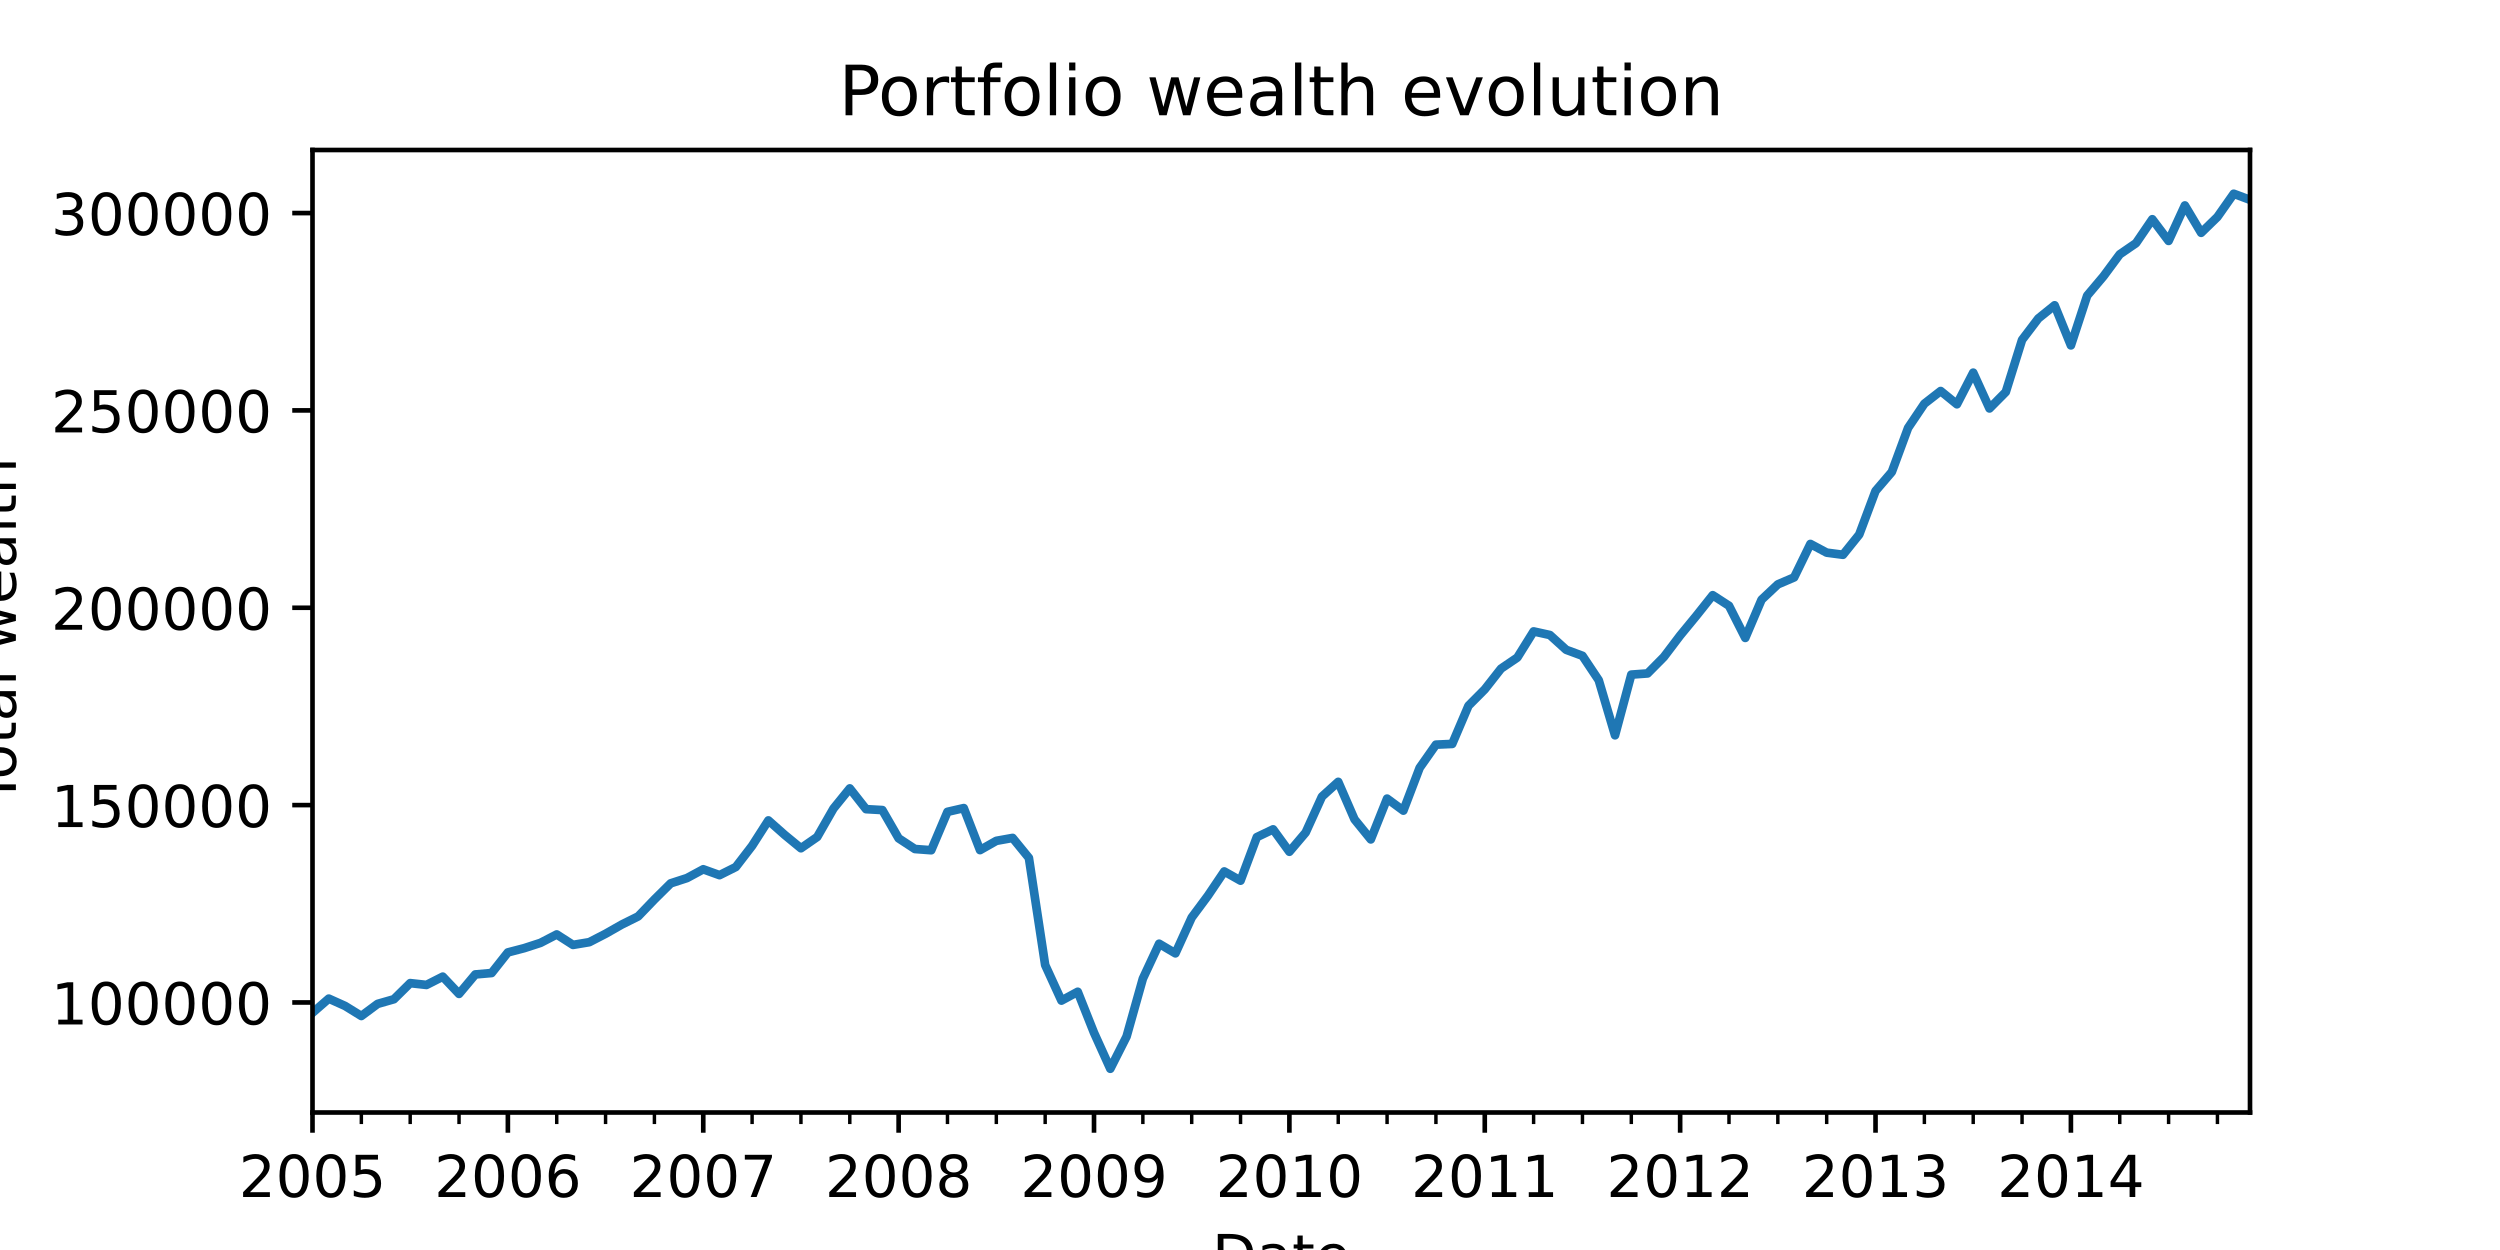
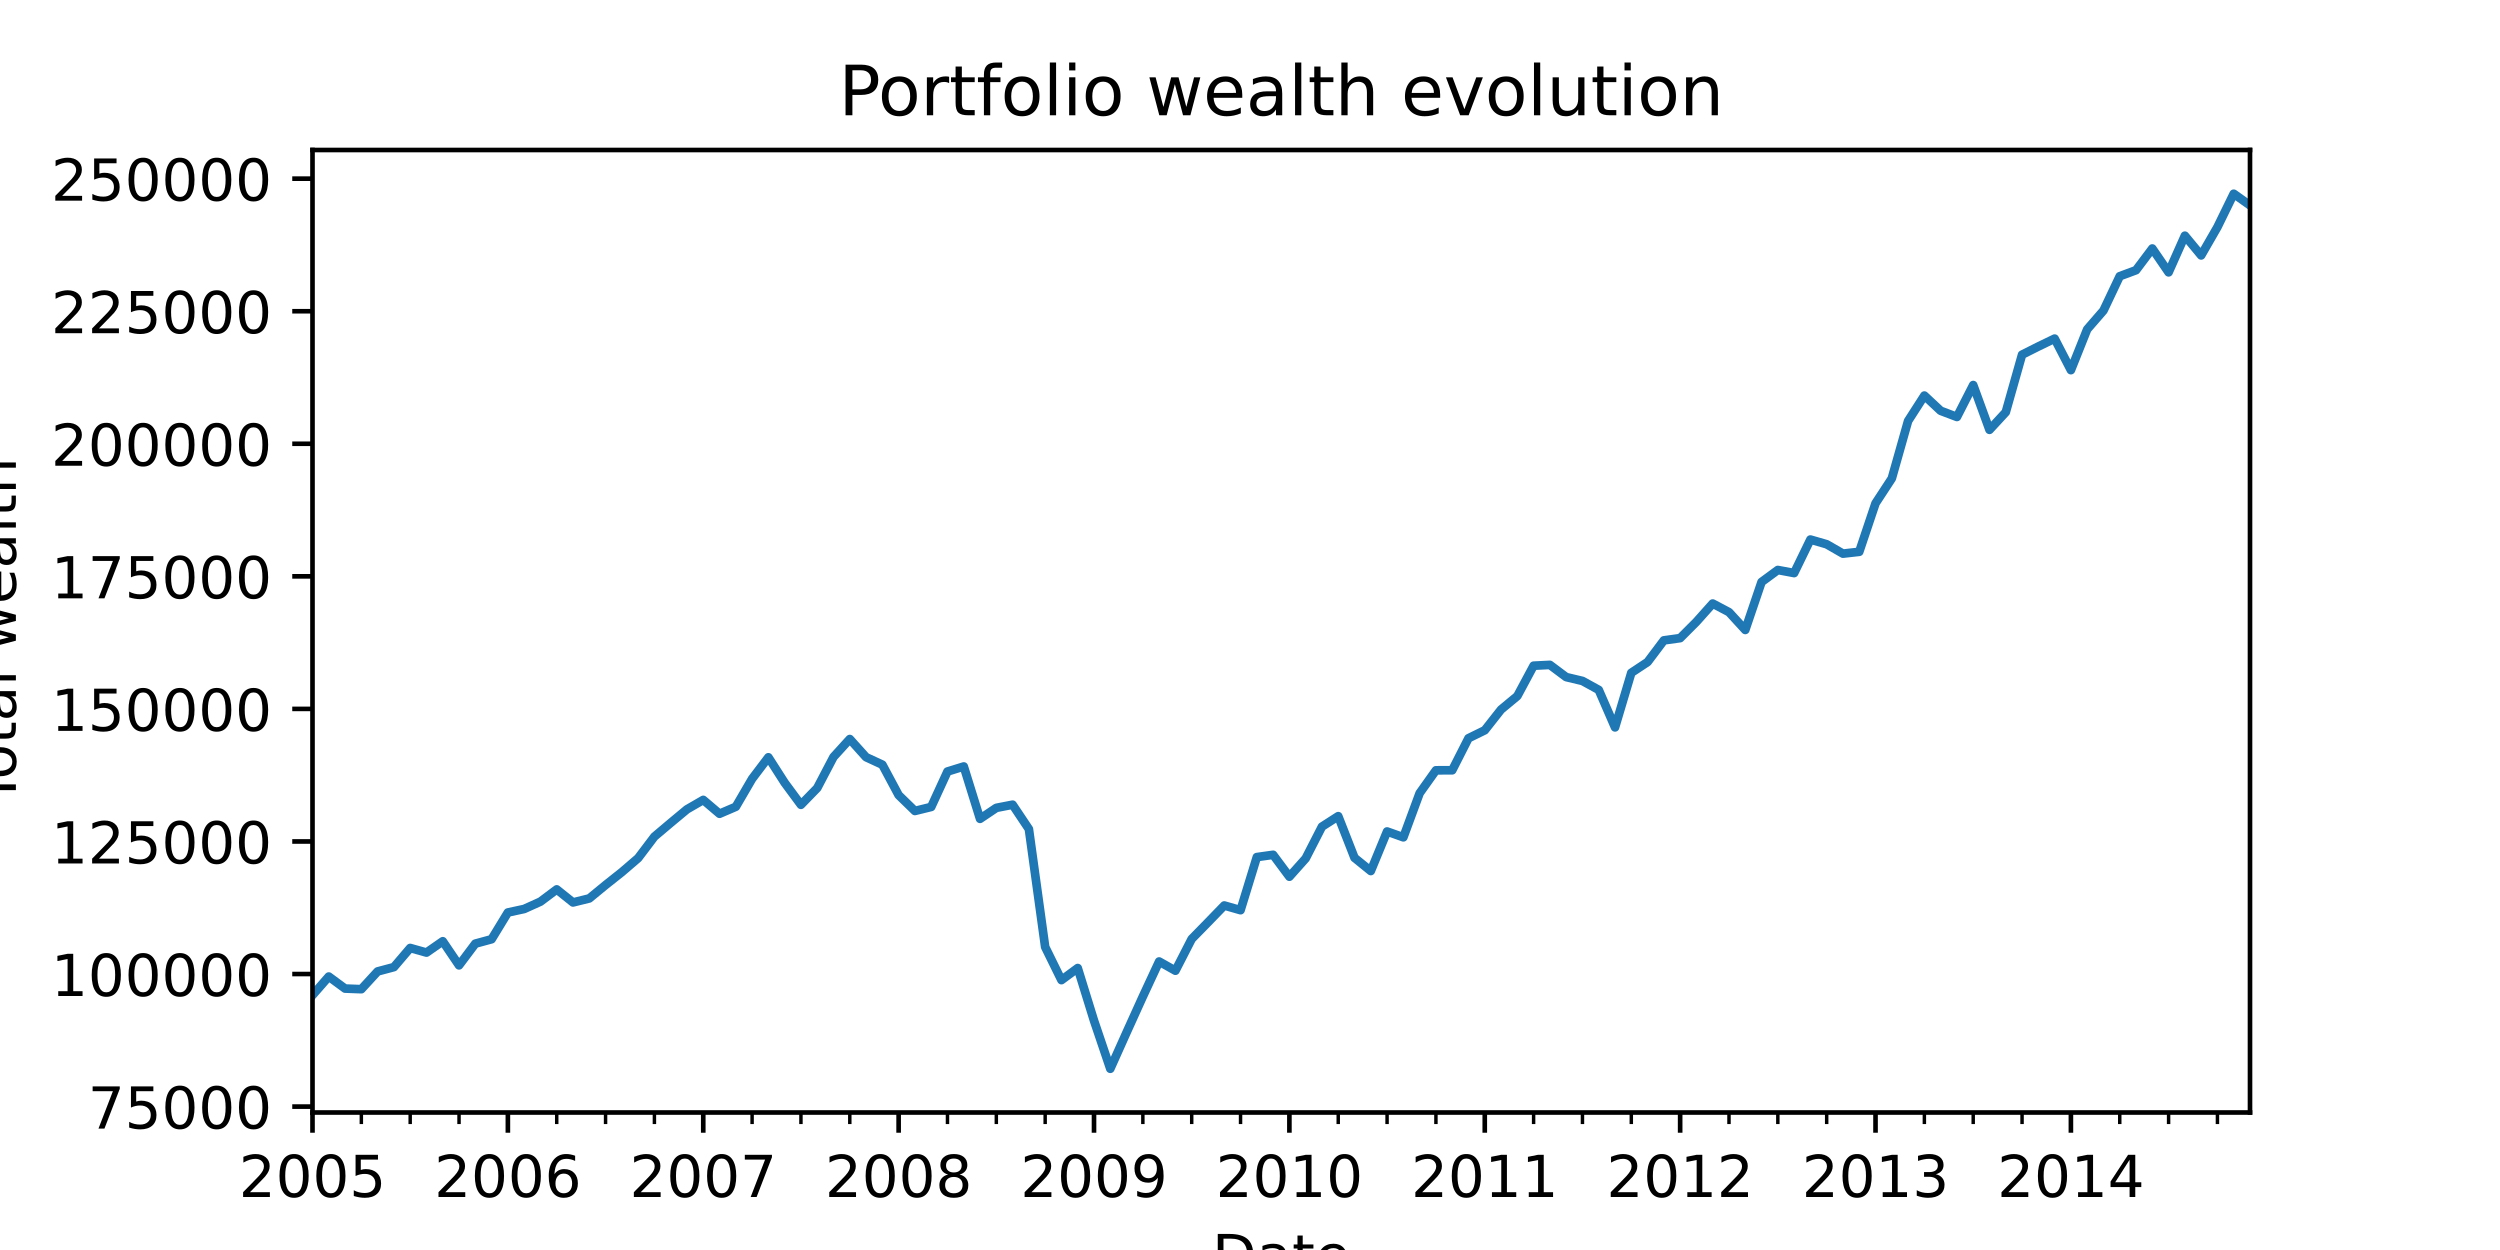
<svg xmlns="http://www.w3.org/2000/svg" xmlns:xlink="http://www.w3.org/1999/xlink" width="432pt" height="216pt" viewBox="0 0 432 216" version="1.1">
  <defs>
    <style type="text/css">*{stroke-linejoin: round; stroke-linecap: butt}</style>
  </defs>
  <g id="figure_1">
    <g id="patch_1">
      <path d="M 0 216  L 432 216  L 432 0  L 0 0  z " style="fill: #ffffff" />
    </g>
    <g id="axes_1">
      <g id="patch_2">
        <path d="M 54 192.24  L 388.8 192.24  L 388.8 25.92  L 54 25.92  z " style="fill: #ffffff" />
      </g>
      <g id="matplotlib.axis_1">
        <g id="xtick_1">
          <g id="line2d_1">
            <defs>
-               <path id="md6918cca23" d="M 0 0  L 0 3.5  " style="stroke: #000000; stroke-width: 0.8" />
+               <path id="mb14f58b93a" d="M 0 0  L 0 3.5  " style="stroke: #000000; stroke-width: 0.8" />
            </defs>
            <g>
-               <use xlink:href="#md6918cca23" x="54" y="192.24" style="stroke: #000000; stroke-width: 0.8" />
+               <use xlink:href="#mb14f58b93a" x="54" y="192.24" style="stroke: #000000; stroke-width: 0.8" />
            </g>
          </g>
          <g id="text_1">
            <g transform="translate(41.275 206.8384) scale(0.1 -0.1)">
              <defs>
                <path id="DejaVuSans-32" d="M 1228 531  L 3431 531  L 3431 0  L 469 0  L 469 531  Q 828 903 1448 1529  Q 2069 2156 2228 2338  Q 2531 2678 2651 2914  Q 2772 3150 2772 3378  Q 2772 3750 2511 3984  Q 2250 4219 1831 4219  Q 1534 4219 1204 4116  Q 875 4013 500 3803  L 500 4441  Q 881 4594 1212 4672  Q 1544 4750 1819 4750  Q 2544 4750 2975 4387  Q 3406 4025 3406 3419  Q 3406 3131 3298 2873  Q 3191 2616 2906 2266  Q 2828 2175 2409 1742  Q 1991 1309 1228 531  z " transform="scale(0.015625)" />
                <path id="DejaVuSans-30" d="M 2034 4250  Q 1547 4250 1301 3770  Q 1056 3291 1056 2328  Q 1056 1369 1301 889  Q 1547 409 2034 409  Q 2525 409 2770 889  Q 3016 1369 3016 2328  Q 3016 3291 2770 3770  Q 2525 4250 2034 4250  z M 2034 4750  Q 2819 4750 3233 4129  Q 3647 3509 3647 2328  Q 3647 1150 3233 529  Q 2819 -91 2034 -91  Q 1250 -91 836 529  Q 422 1150 422 2328  Q 422 3509 836 4129  Q 1250 4750 2034 4750  z " transform="scale(0.015625)" />
                <path id="DejaVuSans-35" d="M 691 4666  L 3169 4666  L 3169 4134  L 1269 4134  L 1269 2991  Q 1406 3038 1543 3061  Q 1681 3084 1819 3084  Q 2600 3084 3056 2656  Q 3513 2228 3513 1497  Q 3513 744 3044 326  Q 2575 -91 1722 -91  Q 1428 -91 1123 -41  Q 819 9 494 109  L 494 744  Q 775 591 1075 516  Q 1375 441 1709 441  Q 2250 441 2565 725  Q 2881 1009 2881 1497  Q 2881 1984 2565 2268  Q 2250 2553 1709 2553  Q 1456 2553 1204 2497  Q 953 2441 691 2322  L 691 4666  z " transform="scale(0.015625)" />
              </defs>
              <use xlink:href="#DejaVuSans-32" />
              <use xlink:href="#DejaVuSans-30" transform="translate(63.62305 0)" />
              <use xlink:href="#DejaVuSans-30" transform="translate(127.2461 0)" />
              <use xlink:href="#DejaVuSans-35" transform="translate(190.8691 0)" />
            </g>
          </g>
        </g>
        <g id="xtick_2">
          <g id="line2d_2">
            <g>
-               <use xlink:href="#md6918cca23" x="87.761" y="192.24" style="stroke: #000000; stroke-width: 0.8" />
+               <use xlink:href="#mb14f58b93a" x="87.761" y="192.24" style="stroke: #000000; stroke-width: 0.8" />
            </g>
          </g>
          <g id="text_2">
            <g transform="translate(75.03634 206.8384) scale(0.1 -0.1)">
              <defs>
                <path id="DejaVuSans-36" d="M 2113 2584  Q 1688 2584 1439 2293  Q 1191 2003 1191 1497  Q 1191 994 1439 701  Q 1688 409 2113 409  Q 2538 409 2786 701  Q 3034 994 3034 1497  Q 3034 2003 2786 2293  Q 2538 2584 2113 2584  z M 3366 4563  L 3366 3988  Q 3128 4100 2886 4159  Q 2644 4219 2406 4219  Q 1781 4219 1451 3797  Q 1122 3375 1075 2522  Q 1259 2794 1537 2939  Q 1816 3084 2150 3084  Q 2853 3084 3261 2657  Q 3669 2231 3669 1497  Q 3669 778 3244 343  Q 2819 -91 2113 -91  Q 1303 -91 875 529  Q 447 1150 447 2328  Q 447 3434 972 4092  Q 1497 4750 2381 4750  Q 2619 4750 2861 4703  Q 3103 4656 3366 4563  z " transform="scale(0.015625)" />
              </defs>
              <use xlink:href="#DejaVuSans-32" />
              <use xlink:href="#DejaVuSans-30" transform="translate(63.62305 0)" />
              <use xlink:href="#DejaVuSans-30" transform="translate(127.2461 0)" />
              <use xlink:href="#DejaVuSans-36" transform="translate(190.8691 0)" />
            </g>
          </g>
        </g>
        <g id="xtick_3">
          <g id="line2d_3">
            <g>
-               <use xlink:href="#md6918cca23" x="121.523" y="192.24" style="stroke: #000000; stroke-width: 0.8" />
+               <use xlink:href="#mb14f58b93a" x="121.523" y="192.24" style="stroke: #000000; stroke-width: 0.8" />
            </g>
          </g>
          <g id="text_3">
            <g transform="translate(108.7977 206.8384) scale(0.1 -0.1)">
              <defs>
                <path id="DejaVuSans-37" d="M 525 4666  L 3525 4666  L 3525 4397  L 1831 0  L 1172 0  L 2766 4134  L 525 4134  L 525 4666  z " transform="scale(0.015625)" />
              </defs>
              <use xlink:href="#DejaVuSans-32" />
              <use xlink:href="#DejaVuSans-30" transform="translate(63.62305 0)" />
              <use xlink:href="#DejaVuSans-30" transform="translate(127.2461 0)" />
              <use xlink:href="#DejaVuSans-37" transform="translate(190.8691 0)" />
            </g>
          </g>
        </g>
        <g id="xtick_4">
          <g id="line2d_4">
            <g>
-               <use xlink:href="#md6918cca23" x="155.284" y="192.24" style="stroke: #000000; stroke-width: 0.8" />
+               <use xlink:href="#mb14f58b93a" x="155.284" y="192.24" style="stroke: #000000; stroke-width: 0.8" />
            </g>
          </g>
          <g id="text_4">
            <g transform="translate(142.559 206.8384) scale(0.1 -0.1)">
              <defs>
                <path id="DejaVuSans-38" d="M 2034 2216  Q 1584 2216 1326 1975  Q 1069 1734 1069 1313  Q 1069 891 1326 650  Q 1584 409 2034 409  Q 2484 409 2743 651  Q 3003 894 3003 1313  Q 3003 1734 2745 1975  Q 2488 2216 2034 2216  z M 1403 2484  Q 997 2584 770 2862  Q 544 3141 544 3541  Q 544 4100 942 4425  Q 1341 4750 2034 4750  Q 2731 4750 3128 4425  Q 3525 4100 3525 3541  Q 3525 3141 3298 2862  Q 3072 2584 2669 2484  Q 3125 2378 3379 2068  Q 3634 1759 3634 1313  Q 3634 634 3220 271  Q 2806 -91 2034 -91  Q 1263 -91 848 271  Q 434 634 434 1313  Q 434 1759 690 2068  Q 947 2378 1403 2484  z M 1172 3481  Q 1172 3119 1398 2916  Q 1625 2713 2034 2713  Q 2441 2713 2670 2916  Q 2900 3119 2900 3481  Q 2900 3844 2670 4047  Q 2441 4250 2034 4250  Q 1625 4250 1398 4047  Q 1172 3844 1172 3481  z " transform="scale(0.015625)" />
              </defs>
              <use xlink:href="#DejaVuSans-32" />
              <use xlink:href="#DejaVuSans-30" transform="translate(63.62305 0)" />
              <use xlink:href="#DejaVuSans-30" transform="translate(127.2461 0)" />
              <use xlink:href="#DejaVuSans-38" transform="translate(190.8691 0)" />
            </g>
          </g>
        </g>
        <g id="xtick_5">
          <g id="line2d_5">
            <g>
-               <use xlink:href="#md6918cca23" x="189.045" y="192.24" style="stroke: #000000; stroke-width: 0.8" />
+               <use xlink:href="#mb14f58b93a" x="189.045" y="192.24" style="stroke: #000000; stroke-width: 0.8" />
            </g>
          </g>
          <g id="text_5">
            <g transform="translate(176.3204 206.8384) scale(0.1 -0.1)">
              <defs>
                <path id="DejaVuSans-39" d="M 703 97  L 703 672  Q 941 559 1184 500  Q 1428 441 1663 441  Q 2288 441 2617 861  Q 2947 1281 2994 2138  Q 2813 1869 2534 1725  Q 2256 1581 1919 1581  Q 1219 1581 811 2004  Q 403 2428 403 3163  Q 403 3881 828 4315  Q 1253 4750 1959 4750  Q 2769 4750 3195 4129  Q 3622 3509 3622 2328  Q 3622 1225 3098 567  Q 2575 -91 1691 -91  Q 1453 -91 1209 -44  Q 966 3 703 97  z M 1959 2075  Q 2384 2075 2632 2365  Q 2881 2656 2881 3163  Q 2881 3666 2632 3958  Q 2384 4250 1959 4250  Q 1534 4250 1286 3958  Q 1038 3666 1038 3163  Q 1038 2656 1286 2365  Q 1534 2075 1959 2075  z " transform="scale(0.015625)" />
              </defs>
              <use xlink:href="#DejaVuSans-32" />
              <use xlink:href="#DejaVuSans-30" transform="translate(63.62305 0)" />
              <use xlink:href="#DejaVuSans-30" transform="translate(127.2461 0)" />
              <use xlink:href="#DejaVuSans-39" transform="translate(190.8691 0)" />
            </g>
          </g>
        </g>
        <g id="xtick_6">
          <g id="line2d_6">
            <g>
-               <use xlink:href="#md6918cca23" x="222.807" y="192.24" style="stroke: #000000; stroke-width: 0.8" />
+               <use xlink:href="#mb14f58b93a" x="222.807" y="192.24" style="stroke: #000000; stroke-width: 0.8" />
            </g>
          </g>
          <g id="text_6">
            <g transform="translate(210.0817 206.8384) scale(0.1 -0.1)">
              <defs>
                <path id="DejaVuSans-31" d="M 794 531  L 1825 531  L 1825 4091  L 703 3866  L 703 4441  L 1819 4666  L 2450 4666  L 2450 531  L 3481 531  L 3481 0  L 794 0  L 794 531  z " transform="scale(0.015625)" />
              </defs>
              <use xlink:href="#DejaVuSans-32" />
              <use xlink:href="#DejaVuSans-30" transform="translate(63.62305 0)" />
              <use xlink:href="#DejaVuSans-31" transform="translate(127.2461 0)" />
              <use xlink:href="#DejaVuSans-30" transform="translate(190.8691 0)" />
            </g>
          </g>
        </g>
        <g id="xtick_7">
          <g id="line2d_7">
            <g>
-               <use xlink:href="#md6918cca23" x="256.568" y="192.24" style="stroke: #000000; stroke-width: 0.8" />
+               <use xlink:href="#mb14f58b93a" x="256.568" y="192.24" style="stroke: #000000; stroke-width: 0.8" />
            </g>
          </g>
          <g id="text_7">
            <g transform="translate(243.8431 206.8384) scale(0.1 -0.1)">
              <use xlink:href="#DejaVuSans-32" />
              <use xlink:href="#DejaVuSans-30" transform="translate(63.62305 0)" />
              <use xlink:href="#DejaVuSans-31" transform="translate(127.2461 0)" />
              <use xlink:href="#DejaVuSans-31" transform="translate(190.8691 0)" />
            </g>
          </g>
        </g>
        <g id="xtick_8">
          <g id="line2d_8">
            <g>
-               <use xlink:href="#md6918cca23" x="290.329" y="192.24" style="stroke: #000000; stroke-width: 0.8" />
+               <use xlink:href="#mb14f58b93a" x="290.329" y="192.24" style="stroke: #000000; stroke-width: 0.8" />
            </g>
          </g>
          <g id="text_8">
            <g transform="translate(277.6044 206.8384) scale(0.1 -0.1)">
              <use xlink:href="#DejaVuSans-32" />
              <use xlink:href="#DejaVuSans-30" transform="translate(63.62305 0)" />
              <use xlink:href="#DejaVuSans-31" transform="translate(127.2461 0)" />
              <use xlink:href="#DejaVuSans-32" transform="translate(190.8691 0)" />
            </g>
          </g>
        </g>
        <g id="xtick_9">
          <g id="line2d_9">
            <g>
-               <use xlink:href="#md6918cca23" x="324.091" y="192.24" style="stroke: #000000; stroke-width: 0.8" />
+               <use xlink:href="#mb14f58b93a" x="324.091" y="192.24" style="stroke: #000000; stroke-width: 0.8" />
            </g>
          </g>
          <g id="text_9">
            <g transform="translate(311.3658 206.8384) scale(0.1 -0.1)">
              <defs>
                <path id="DejaVuSans-33" d="M 2597 2516  Q 3050 2419 3304 2112  Q 3559 1806 3559 1356  Q 3559 666 3084 287  Q 2609 -91 1734 -91  Q 1441 -91 1130 -33  Q 819 25 488 141  L 488 750  Q 750 597 1062 519  Q 1375 441 1716 441  Q 2309 441 2620 675  Q 2931 909 2931 1356  Q 2931 1769 2642 2001  Q 2353 2234 1838 2234  L 1294 2234  L 1294 2753  L 1863 2753  Q 2328 2753 2575 2939  Q 2822 3125 2822 3475  Q 2822 3834 2567 4026  Q 2313 4219 1838 4219  Q 1578 4219 1281 4162  Q 984 4106 628 3988  L 628 4550  Q 988 4650 1302 4700  Q 1616 4750 1894 4750  Q 2613 4750 3031 4423  Q 3450 4097 3450 3541  Q 3450 3153 3228 2886  Q 3006 2619 2597 2516  z " transform="scale(0.015625)" />
              </defs>
              <use xlink:href="#DejaVuSans-32" />
              <use xlink:href="#DejaVuSans-30" transform="translate(63.62305 0)" />
              <use xlink:href="#DejaVuSans-31" transform="translate(127.2461 0)" />
              <use xlink:href="#DejaVuSans-33" transform="translate(190.8691 0)" />
            </g>
          </g>
        </g>
        <g id="xtick_10">
          <g id="line2d_10">
            <g>
-               <use xlink:href="#md6918cca23" x="357.852" y="192.24" style="stroke: #000000; stroke-width: 0.8" />
+               <use xlink:href="#mb14f58b93a" x="357.852" y="192.24" style="stroke: #000000; stroke-width: 0.8" />
            </g>
          </g>
          <g id="text_10">
            <g transform="translate(345.1271 206.8384) scale(0.1 -0.1)">
              <defs>
                <path id="DejaVuSans-34" d="M 2419 4116  L 825 1625  L 2419 1625  L 2419 4116  z M 2253 4666  L 3047 4666  L 3047 1625  L 3713 1625  L 3713 1100  L 3047 1100  L 3047 0  L 2419 0  L 2419 1100  L 313 1100  L 313 1709  L 2253 4666  z " transform="scale(0.015625)" />
              </defs>
              <use xlink:href="#DejaVuSans-32" />
              <use xlink:href="#DejaVuSans-30" transform="translate(63.62305 0)" />
              <use xlink:href="#DejaVuSans-31" transform="translate(127.2461 0)" />
              <use xlink:href="#DejaVuSans-34" transform="translate(190.8691 0)" />
            </g>
          </g>
        </g>
        <g id="xtick_11">
          <g id="line2d_11">
            <defs>
-               <path id="m99a7c73864" d="M 0 0  L 0 2  " style="stroke: #000000; stroke-width: 0.6" />
+               <path id="m09c5f872ef" d="M 0 0  L 0 2  " style="stroke: #000000; stroke-width: 0.6" />
            </defs>
            <g>
-               <use xlink:href="#m99a7c73864" x="62.44" y="192.24" style="stroke: #000000; stroke-width: 0.6" />
+               <use xlink:href="#m09c5f872ef" x="62.44" y="192.24" style="stroke: #000000; stroke-width: 0.6" />
            </g>
          </g>
        </g>
        <g id="xtick_12">
          <g id="line2d_12">
            <g>
-               <use xlink:href="#m99a7c73864" x="70.881" y="192.24" style="stroke: #000000; stroke-width: 0.6" />
+               <use xlink:href="#m09c5f872ef" x="70.881" y="192.24" style="stroke: #000000; stroke-width: 0.6" />
            </g>
          </g>
        </g>
        <g id="xtick_13">
          <g id="line2d_13">
            <g>
-               <use xlink:href="#m99a7c73864" x="79.321" y="192.24" style="stroke: #000000; stroke-width: 0.6" />
+               <use xlink:href="#m09c5f872ef" x="79.321" y="192.24" style="stroke: #000000; stroke-width: 0.6" />
            </g>
          </g>
        </g>
        <g id="xtick_14">
          <g id="line2d_14">
            <g>
-               <use xlink:href="#m99a7c73864" x="96.202" y="192.24" style="stroke: #000000; stroke-width: 0.6" />
+               <use xlink:href="#m09c5f872ef" x="96.202" y="192.24" style="stroke: #000000; stroke-width: 0.6" />
            </g>
          </g>
        </g>
        <g id="xtick_15">
          <g id="line2d_15">
            <g>
-               <use xlink:href="#m99a7c73864" x="104.642" y="192.24" style="stroke: #000000; stroke-width: 0.6" />
+               <use xlink:href="#m09c5f872ef" x="104.642" y="192.24" style="stroke: #000000; stroke-width: 0.6" />
            </g>
          </g>
        </g>
        <g id="xtick_16">
          <g id="line2d_16">
            <g>
-               <use xlink:href="#m99a7c73864" x="113.082" y="192.24" style="stroke: #000000; stroke-width: 0.6" />
+               <use xlink:href="#m09c5f872ef" x="113.082" y="192.24" style="stroke: #000000; stroke-width: 0.6" />
            </g>
          </g>
        </g>
        <g id="xtick_17">
          <g id="line2d_17">
            <g>
-               <use xlink:href="#m99a7c73864" x="129.963" y="192.24" style="stroke: #000000; stroke-width: 0.6" />
+               <use xlink:href="#m09c5f872ef" x="129.963" y="192.24" style="stroke: #000000; stroke-width: 0.6" />
            </g>
          </g>
        </g>
        <g id="xtick_18">
          <g id="line2d_18">
            <g>
-               <use xlink:href="#m99a7c73864" x="138.403" y="192.24" style="stroke: #000000; stroke-width: 0.6" />
+               <use xlink:href="#m09c5f872ef" x="138.403" y="192.24" style="stroke: #000000; stroke-width: 0.6" />
            </g>
          </g>
        </g>
        <g id="xtick_19">
          <g id="line2d_19">
            <g>
-               <use xlink:href="#m99a7c73864" x="146.844" y="192.24" style="stroke: #000000; stroke-width: 0.6" />
+               <use xlink:href="#m09c5f872ef" x="146.844" y="192.24" style="stroke: #000000; stroke-width: 0.6" />
            </g>
          </g>
        </g>
        <g id="xtick_20">
          <g id="line2d_20">
            <g>
-               <use xlink:href="#m99a7c73864" x="163.724" y="192.24" style="stroke: #000000; stroke-width: 0.6" />
+               <use xlink:href="#m09c5f872ef" x="163.724" y="192.24" style="stroke: #000000; stroke-width: 0.6" />
            </g>
          </g>
        </g>
        <g id="xtick_21">
          <g id="line2d_21">
            <g>
-               <use xlink:href="#m99a7c73864" x="172.165" y="192.24" style="stroke: #000000; stroke-width: 0.6" />
+               <use xlink:href="#m09c5f872ef" x="172.165" y="192.24" style="stroke: #000000; stroke-width: 0.6" />
            </g>
          </g>
        </g>
        <g id="xtick_22">
          <g id="line2d_22">
            <g>
-               <use xlink:href="#m99a7c73864" x="180.605" y="192.24" style="stroke: #000000; stroke-width: 0.6" />
+               <use xlink:href="#m09c5f872ef" x="180.605" y="192.24" style="stroke: #000000; stroke-width: 0.6" />
            </g>
          </g>
        </g>
        <g id="xtick_23">
          <g id="line2d_23">
            <g>
-               <use xlink:href="#m99a7c73864" x="197.486" y="192.24" style="stroke: #000000; stroke-width: 0.6" />
+               <use xlink:href="#m09c5f872ef" x="197.486" y="192.24" style="stroke: #000000; stroke-width: 0.6" />
            </g>
          </g>
        </g>
        <g id="xtick_24">
          <g id="line2d_24">
            <g>
-               <use xlink:href="#m99a7c73864" x="205.926" y="192.24" style="stroke: #000000; stroke-width: 0.6" />
+               <use xlink:href="#m09c5f872ef" x="205.926" y="192.24" style="stroke: #000000; stroke-width: 0.6" />
            </g>
          </g>
        </g>
        <g id="xtick_25">
          <g id="line2d_25">
            <g>
-               <use xlink:href="#m99a7c73864" x="214.366" y="192.24" style="stroke: #000000; stroke-width: 0.6" />
+               <use xlink:href="#m09c5f872ef" x="214.366" y="192.24" style="stroke: #000000; stroke-width: 0.6" />
            </g>
          </g>
        </g>
        <g id="xtick_26">
          <g id="line2d_26">
            <g>
-               <use xlink:href="#m99a7c73864" x="231.247" y="192.24" style="stroke: #000000; stroke-width: 0.6" />
+               <use xlink:href="#m09c5f872ef" x="231.247" y="192.24" style="stroke: #000000; stroke-width: 0.6" />
            </g>
          </g>
        </g>
        <g id="xtick_27">
          <g id="line2d_27">
            <g>
-               <use xlink:href="#m99a7c73864" x="239.687" y="192.24" style="stroke: #000000; stroke-width: 0.6" />
+               <use xlink:href="#m09c5f872ef" x="239.687" y="192.24" style="stroke: #000000; stroke-width: 0.6" />
            </g>
          </g>
        </g>
        <g id="xtick_28">
          <g id="line2d_28">
            <g>
-               <use xlink:href="#m99a7c73864" x="248.128" y="192.24" style="stroke: #000000; stroke-width: 0.6" />
+               <use xlink:href="#m09c5f872ef" x="248.128" y="192.24" style="stroke: #000000; stroke-width: 0.6" />
            </g>
          </g>
        </g>
        <g id="xtick_29">
          <g id="line2d_29">
            <g>
-               <use xlink:href="#m99a7c73864" x="265.008" y="192.24" style="stroke: #000000; stroke-width: 0.6" />
+               <use xlink:href="#m09c5f872ef" x="265.008" y="192.24" style="stroke: #000000; stroke-width: 0.6" />
            </g>
          </g>
        </g>
        <g id="xtick_30">
          <g id="line2d_30">
            <g>
-               <use xlink:href="#m99a7c73864" x="273.449" y="192.24" style="stroke: #000000; stroke-width: 0.6" />
+               <use xlink:href="#m09c5f872ef" x="273.449" y="192.24" style="stroke: #000000; stroke-width: 0.6" />
            </g>
          </g>
        </g>
        <g id="xtick_31">
          <g id="line2d_31">
            <g>
-               <use xlink:href="#m99a7c73864" x="281.889" y="192.24" style="stroke: #000000; stroke-width: 0.6" />
+               <use xlink:href="#m09c5f872ef" x="281.889" y="192.24" style="stroke: #000000; stroke-width: 0.6" />
            </g>
          </g>
        </g>
        <g id="xtick_32">
          <g id="line2d_32">
            <g>
-               <use xlink:href="#m99a7c73864" x="298.77" y="192.24" style="stroke: #000000; stroke-width: 0.6" />
+               <use xlink:href="#m09c5f872ef" x="298.77" y="192.24" style="stroke: #000000; stroke-width: 0.6" />
            </g>
          </g>
        </g>
        <g id="xtick_33">
          <g id="line2d_33">
            <g>
-               <use xlink:href="#m99a7c73864" x="307.21" y="192.24" style="stroke: #000000; stroke-width: 0.6" />
+               <use xlink:href="#m09c5f872ef" x="307.21" y="192.24" style="stroke: #000000; stroke-width: 0.6" />
            </g>
          </g>
        </g>
        <g id="xtick_34">
          <g id="line2d_34">
            <g>
-               <use xlink:href="#m99a7c73864" x="315.65" y="192.24" style="stroke: #000000; stroke-width: 0.6" />
+               <use xlink:href="#m09c5f872ef" x="315.65" y="192.24" style="stroke: #000000; stroke-width: 0.6" />
            </g>
          </g>
        </g>
        <g id="xtick_35">
          <g id="line2d_35">
            <g>
-               <use xlink:href="#m99a7c73864" x="332.531" y="192.24" style="stroke: #000000; stroke-width: 0.6" />
+               <use xlink:href="#m09c5f872ef" x="332.531" y="192.24" style="stroke: #000000; stroke-width: 0.6" />
            </g>
          </g>
        </g>
        <g id="xtick_36">
          <g id="line2d_36">
            <g>
-               <use xlink:href="#m99a7c73864" x="340.971" y="192.24" style="stroke: #000000; stroke-width: 0.6" />
+               <use xlink:href="#m09c5f872ef" x="340.971" y="192.24" style="stroke: #000000; stroke-width: 0.6" />
            </g>
          </g>
        </g>
        <g id="xtick_37">
          <g id="line2d_37">
            <g>
-               <use xlink:href="#m99a7c73864" x="349.412" y="192.24" style="stroke: #000000; stroke-width: 0.6" />
+               <use xlink:href="#m09c5f872ef" x="349.412" y="192.24" style="stroke: #000000; stroke-width: 0.6" />
            </g>
          </g>
        </g>
        <g id="xtick_38">
          <g id="line2d_38">
            <g>
-               <use xlink:href="#m99a7c73864" x="366.292" y="192.24" style="stroke: #000000; stroke-width: 0.6" />
+               <use xlink:href="#m09c5f872ef" x="366.292" y="192.24" style="stroke: #000000; stroke-width: 0.6" />
            </g>
          </g>
        </g>
        <g id="xtick_39">
          <g id="line2d_39">
            <g>
-               <use xlink:href="#m99a7c73864" x="374.733" y="192.24" style="stroke: #000000; stroke-width: 0.6" />
+               <use xlink:href="#m09c5f872ef" x="374.733" y="192.24" style="stroke: #000000; stroke-width: 0.6" />
            </g>
          </g>
        </g>
        <g id="xtick_40">
          <g id="line2d_40">
            <g>
-               <use xlink:href="#m99a7c73864" x="383.173" y="192.24" style="stroke: #000000; stroke-width: 0.6" />
+               <use xlink:href="#m09c5f872ef" x="383.173" y="192.24" style="stroke: #000000; stroke-width: 0.6" />
            </g>
          </g>
        </g>
        <g id="text_11">
          <g transform="translate(209.4492 220.5166) scale(0.1 -0.1)">
            <defs>
              <path id="DejaVuSans-44" d="M 1259 4147  L 1259 519  L 2022 519  Q 2988 519 3436 956  Q 3884 1394 3884 2338  Q 3884 3275 3436 3711  Q 2988 4147 2022 4147  L 1259 4147  z M 628 4666  L 1925 4666  Q 3281 4666 3915 4102  Q 4550 3538 4550 2338  Q 4550 1131 3912 565  Q 3275 0 1925 0  L 628 0  L 628 4666  z " transform="scale(0.015625)" />
              <path id="DejaVuSans-61" d="M 2194 1759  Q 1497 1759 1228 1600  Q 959 1441 959 1056  Q 959 750 1161 570  Q 1363 391 1709 391  Q 2188 391 2477 730  Q 2766 1069 2766 1631  L 2766 1759  L 2194 1759  z M 3341 1997  L 3341 0  L 2766 0  L 2766 531  Q 2569 213 2275 61  Q 1981 -91 1556 -91  Q 1019 -91 701 211  Q 384 513 384 1019  Q 384 1609 779 1909  Q 1175 2209 1959 2209  L 2766 2209  L 2766 2266  Q 2766 2663 2505 2880  Q 2244 3097 1772 3097  Q 1472 3097 1187 3025  Q 903 2953 641 2809  L 641 3341  Q 956 3463 1253 3523  Q 1550 3584 1831 3584  Q 2591 3584 2966 3190  Q 3341 2797 3341 1997  z " transform="scale(0.015625)" />
              <path id="DejaVuSans-74" d="M 1172 4494  L 1172 3500  L 2356 3500  L 2356 3053  L 1172 3053  L 1172 1153  Q 1172 725 1289 603  Q 1406 481 1766 481  L 2356 481  L 2356 0  L 1766 0  Q 1100 0 847 248  Q 594 497 594 1153  L 594 3053  L 172 3053  L 172 3500  L 594 3500  L 594 4494  L 1172 4494  z " transform="scale(0.015625)" />
              <path id="DejaVuSans-65" d="M 3597 1894  L 3597 1613  L 953 1613  Q 991 1019 1311 708  Q 1631 397 2203 397  Q 2534 397 2845 478  Q 3156 559 3463 722  L 3463 178  Q 3153 47 2828 -22  Q 2503 -91 2169 -91  Q 1331 -91 842 396  Q 353 884 353 1716  Q 353 2575 817 3079  Q 1281 3584 2069 3584  Q 2775 3584 3186 3129  Q 3597 2675 3597 1894  z M 3022 2063  Q 3016 2534 2758 2815  Q 2500 3097 2075 3097  Q 1594 3097 1305 2825  Q 1016 2553 972 2059  L 3022 2063  z " transform="scale(0.015625)" />
            </defs>
            <use xlink:href="#DejaVuSans-44" />
            <use xlink:href="#DejaVuSans-61" transform="translate(77.00195 0)" />
            <use xlink:href="#DejaVuSans-74" transform="translate(138.2812 0)" />
            <use xlink:href="#DejaVuSans-65" transform="translate(177.4902 0)" />
          </g>
        </g>
      </g>
      <g id="matplotlib.axis_2">
        <g id="ytick_1">
          <g id="line2d_41">
            <defs>
-               <path id="m73b81f9a34" d="M 0 0  L -3.5 0  " style="stroke: #000000; stroke-width: 0.8" />
+               <path id="m76cc82e624" d="M 0 0  L -3.5 0  " style="stroke: #000000; stroke-width: 0.8" />
            </defs>
            <g>
-               <use xlink:href="#m73b81f9a34" x="54" y="173.225" style="stroke: #000000; stroke-width: 0.8" />
+               <use xlink:href="#m76cc82e624" x="54" y="191.218" style="stroke: #000000; stroke-width: 0.8" />
            </g>
          </g>
          <g id="text_12">
-             <g transform="translate(8.825 177.0247) scale(0.1 -0.1)">
-               <use xlink:href="#DejaVuSans-31" />
-               <use xlink:href="#DejaVuSans-30" transform="translate(63.62305 0)" />
-               <use xlink:href="#DejaVuSans-30" transform="translate(127.2461 0)" />
-               <use xlink:href="#DejaVuSans-30" transform="translate(190.8691 0)" />
-               <use xlink:href="#DejaVuSans-30" transform="translate(254.4922 0)" />
-               <use xlink:href="#DejaVuSans-30" transform="translate(318.1152 0)" />
+             <g transform="translate(15.1875 195.0168) scale(0.1 -0.1)">
+               <use xlink:href="#DejaVuSans-37" />
+               <use xlink:href="#DejaVuSans-35" transform="translate(63.62305 0)" />
+               <use xlink:href="#DejaVuSans-30" transform="translate(127.2461 0)" />
+               <use xlink:href="#DejaVuSans-30" transform="translate(190.8691 0)" />
+               <use xlink:href="#DejaVuSans-30" transform="translate(254.4922 0)" />
            </g>
          </g>
        </g>
        <g id="ytick_2">
          <g id="line2d_42">
            <g>
-               <use xlink:href="#m73b81f9a34" x="54" y="139.123" style="stroke: #000000; stroke-width: 0.8" />
+               <use xlink:href="#m76cc82e624" x="54" y="168.311" style="stroke: #000000; stroke-width: 0.8" />
            </g>
          </g>
          <g id="text_13">
-             <g transform="translate(8.825 142.9223) scale(0.1 -0.1)">
+             <g transform="translate(8.825 172.1103) scale(0.1 -0.1)">
+               <use xlink:href="#DejaVuSans-31" />
+               <use xlink:href="#DejaVuSans-30" transform="translate(63.62305 0)" />
+               <use xlink:href="#DejaVuSans-30" transform="translate(127.2461 0)" />
+               <use xlink:href="#DejaVuSans-30" transform="translate(190.8691 0)" />
+               <use xlink:href="#DejaVuSans-30" transform="translate(254.4922 0)" />
+               <use xlink:href="#DejaVuSans-30" transform="translate(318.1152 0)" />
+             </g>
+           </g>
+         </g>
+         <g id="ytick_3">
+           <g id="line2d_43">
+             <g>
+               <use xlink:href="#m76cc82e624" x="54" y="145.405" style="stroke: #000000; stroke-width: 0.8" />
+             </g>
+           </g>
+           <g id="text_14">
+             <g transform="translate(8.825 149.2039) scale(0.1 -0.1)">
+               <use xlink:href="#DejaVuSans-31" />
+               <use xlink:href="#DejaVuSans-32" transform="translate(63.62305 0)" />
+               <use xlink:href="#DejaVuSans-35" transform="translate(127.2461 0)" />
+               <use xlink:href="#DejaVuSans-30" transform="translate(190.8691 0)" />
+               <use xlink:href="#DejaVuSans-30" transform="translate(254.4922 0)" />
+               <use xlink:href="#DejaVuSans-30" transform="translate(318.1152 0)" />
+             </g>
+           </g>
+         </g>
+         <g id="ytick_4">
+           <g id="line2d_44">
+             <g>
+               <use xlink:href="#m76cc82e624" x="54" y="122.498" style="stroke: #000000; stroke-width: 0.8" />
+             </g>
+           </g>
+           <g id="text_15">
+             <g transform="translate(8.825 126.2974) scale(0.1 -0.1)">
              <use xlink:href="#DejaVuSans-31" />
              <use xlink:href="#DejaVuSans-35" transform="translate(63.62305 0)" />
              <use xlink:href="#DejaVuSans-30" transform="translate(127.2461 0)" />
              <use xlink:href="#DejaVuSans-30" transform="translate(190.8691 0)" />
              <use xlink:href="#DejaVuSans-30" transform="translate(254.4922 0)" />
              <use xlink:href="#DejaVuSans-30" transform="translate(318.1152 0)" />
            </g>
          </g>
        </g>
-         <g id="ytick_3">
-           <g id="line2d_43">
-             <g>
-               <use xlink:href="#m73b81f9a34" x="54" y="105.021" style="stroke: #000000; stroke-width: 0.8" />
-             </g>
-           </g>
-           <g id="text_14">
-             <g transform="translate(8.825 108.8199) scale(0.1 -0.1)">
-               <use xlink:href="#DejaVuSans-32" />
-               <use xlink:href="#DejaVuSans-30" transform="translate(63.62305 0)" />
-               <use xlink:href="#DejaVuSans-30" transform="translate(127.2461 0)" />
-               <use xlink:href="#DejaVuSans-30" transform="translate(190.8691 0)" />
-               <use xlink:href="#DejaVuSans-30" transform="translate(254.4922 0)" />
-               <use xlink:href="#DejaVuSans-30" transform="translate(318.1152 0)" />
-             </g>
-           </g>
-         </g>
-         <g id="ytick_4">
-           <g id="line2d_44">
-             <g>
-               <use xlink:href="#m73b81f9a34" x="54" y="70.918" style="stroke: #000000; stroke-width: 0.8" />
-             </g>
-           </g>
-           <g id="text_15">
-             <g transform="translate(8.825 74.71747) scale(0.1 -0.1)">
-               <use xlink:href="#DejaVuSans-32" />
-               <use xlink:href="#DejaVuSans-35" transform="translate(63.62305 0)" />
-               <use xlink:href="#DejaVuSans-30" transform="translate(127.2461 0)" />
-               <use xlink:href="#DejaVuSans-30" transform="translate(190.8691 0)" />
-               <use xlink:href="#DejaVuSans-30" transform="translate(254.4922 0)" />
-               <use xlink:href="#DejaVuSans-30" transform="translate(318.1152 0)" />
-             </g>
-           </g>
-         </g>
        <g id="ytick_5">
          <g id="line2d_45">
            <g>
-               <use xlink:href="#m73b81f9a34" x="54" y="36.816" style="stroke: #000000; stroke-width: 0.8" />
+               <use xlink:href="#m76cc82e624" x="54" y="99.592" style="stroke: #000000; stroke-width: 0.8" />
            </g>
          </g>
          <g id="text_16">
-             <g transform="translate(8.825 40.61505) scale(0.1 -0.1)">
-               <use xlink:href="#DejaVuSans-33" />
-               <use xlink:href="#DejaVuSans-30" transform="translate(63.62305 0)" />
-               <use xlink:href="#DejaVuSans-30" transform="translate(127.2461 0)" />
+             <g transform="translate(8.825 103.391) scale(0.1 -0.1)">
+               <use xlink:href="#DejaVuSans-31" />
+               <use xlink:href="#DejaVuSans-37" transform="translate(63.62305 0)" />
+               <use xlink:href="#DejaVuSans-35" transform="translate(127.2461 0)" />
              <use xlink:href="#DejaVuSans-30" transform="translate(190.8691 0)" />
              <use xlink:href="#DejaVuSans-30" transform="translate(254.4922 0)" />
              <use xlink:href="#DejaVuSans-30" transform="translate(318.1152 0)" />
            </g>
          </g>
        </g>
-         <g id="text_17">
+         <g id="ytick_6">
+           <g id="line2d_46">
+             <g>
+               <use xlink:href="#m76cc82e624" x="54" y="76.685" style="stroke: #000000; stroke-width: 0.8" />
+             </g>
+           </g>
+           <g id="text_17">
+             <g transform="translate(8.825 80.48454) scale(0.1 -0.1)">
+               <use xlink:href="#DejaVuSans-32" />
+               <use xlink:href="#DejaVuSans-30" transform="translate(63.62305 0)" />
+               <use xlink:href="#DejaVuSans-30" transform="translate(127.2461 0)" />
+               <use xlink:href="#DejaVuSans-30" transform="translate(190.8691 0)" />
+               <use xlink:href="#DejaVuSans-30" transform="translate(254.4922 0)" />
+               <use xlink:href="#DejaVuSans-30" transform="translate(318.1152 0)" />
+             </g>
+           </g>
+         </g>
+         <g id="ytick_7">
+           <g id="line2d_47">
+             <g>
+               <use xlink:href="#m76cc82e624" x="54" y="53.779" style="stroke: #000000; stroke-width: 0.8" />
+             </g>
+           </g>
+           <g id="text_18">
+             <g transform="translate(8.825 57.57809) scale(0.1 -0.1)">
+               <use xlink:href="#DejaVuSans-32" />
+               <use xlink:href="#DejaVuSans-32" transform="translate(63.62305 0)" />
+               <use xlink:href="#DejaVuSans-35" transform="translate(127.2461 0)" />
+               <use xlink:href="#DejaVuSans-30" transform="translate(190.8691 0)" />
+               <use xlink:href="#DejaVuSans-30" transform="translate(254.4922 0)" />
+               <use xlink:href="#DejaVuSans-30" transform="translate(318.1152 0)" />
+             </g>
+           </g>
+         </g>
+         <g id="ytick_8">
+           <g id="line2d_48">
+             <g>
+               <use xlink:href="#m76cc82e624" x="54" y="30.872" style="stroke: #000000; stroke-width: 0.8" />
+             </g>
+           </g>
+           <g id="text_19">
+             <g transform="translate(8.825 34.67164) scale(0.1 -0.1)">
+               <use xlink:href="#DejaVuSans-32" />
+               <use xlink:href="#DejaVuSans-35" transform="translate(63.62305 0)" />
+               <use xlink:href="#DejaVuSans-30" transform="translate(127.2461 0)" />
+               <use xlink:href="#DejaVuSans-30" transform="translate(190.8691 0)" />
+               <use xlink:href="#DejaVuSans-30" transform="translate(254.4922 0)" />
+               <use xlink:href="#DejaVuSans-30" transform="translate(318.1152 0)" />
+             </g>
+           </g>
+         </g>
+         <g id="text_20">
          <g transform="translate(2.745312 139.0933) rotate(-90) scale(0.1 -0.1)">
            <defs>
              <path id="DejaVuSans-54" d="M -19 4666  L 3928 4666  L 3928 4134  L 2272 4134  L 2272 0  L 1638 0  L 1638 4134  L -19 4134  L -19 4666  z " transform="scale(0.015625)" />
              <path id="DejaVuSans-6f" d="M 1959 3097  Q 1497 3097 1228 2736  Q 959 2375 959 1747  Q 959 1119 1226 758  Q 1494 397 1959 397  Q 2419 397 2687 759  Q 2956 1122 2956 1747  Q 2956 2369 2687 2733  Q 2419 3097 1959 3097  z M 1959 3584  Q 2709 3584 3137 3096  Q 3566 2609 3566 1747  Q 3566 888 3137 398  Q 2709 -91 1959 -91  Q 1206 -91 779 398  Q 353 888 353 1747  Q 353 2609 779 3096  Q 1206 3584 1959 3584  z " transform="scale(0.015625)" />
              <path id="DejaVuSans-6c" d="M 603 4863  L 1178 4863  L 1178 0  L 603 0  L 603 4863  z " transform="scale(0.015625)" />
              <path id="DejaVuSans-20" transform="scale(0.015625)" />
              <path id="DejaVuSans-77" d="M 269 3500  L 844 3500  L 1563 769  L 2278 3500  L 2956 3500  L 3675 769  L 4391 3500  L 4966 3500  L 4050 0  L 3372 0  L 2619 2869  L 1863 0  L 1184 0  L 269 3500  z " transform="scale(0.015625)" />
              <path id="DejaVuSans-68" d="M 3513 2113  L 3513 0  L 2938 0  L 2938 2094  Q 2938 2591 2744 2837  Q 2550 3084 2163 3084  Q 1697 3084 1428 2787  Q 1159 2491 1159 1978  L 1159 0  L 581 0  L 581 4863  L 1159 4863  L 1159 2956  Q 1366 3272 1645 3428  Q 1925 3584 2291 3584  Q 2894 3584 3203 3211  Q 3513 2838 3513 2113  z " transform="scale(0.015625)" />
            </defs>
            <use xlink:href="#DejaVuSans-54" />
            <use xlink:href="#DejaVuSans-6f" transform="translate(44.08398 0)" />
            <use xlink:href="#DejaVuSans-74" transform="translate(105.2656 0)" />
            <use xlink:href="#DejaVuSans-61" transform="translate(144.4746 0)" />
            <use xlink:href="#DejaVuSans-6c" transform="translate(205.7539 0)" />
            <use xlink:href="#DejaVuSans-20" transform="translate(233.5371 0)" />
            <use xlink:href="#DejaVuSans-77" transform="translate(265.3242 0)" />
            <use xlink:href="#DejaVuSans-65" transform="translate(347.1113 0)" />
            <use xlink:href="#DejaVuSans-61" transform="translate(408.6348 0)" />
            <use xlink:href="#DejaVuSans-6c" transform="translate(469.9141 0)" />
            <use xlink:href="#DejaVuSans-74" transform="translate(497.6973 0)" />
            <use xlink:href="#DejaVuSans-68" transform="translate(536.9062 0)" />
          </g>
        </g>
      </g>
-       <g id="line2d_46">
-         <path d="M 54 175.008  L 56.813 172.562  L 59.627 173.826  L 62.44 175.562  L 65.254 173.472  L 68.067 172.666  L 70.881 169.885  L 73.694 170.195  L 76.508 168.766  L 79.321 171.741  L 82.134 168.383  L 84.948 168.138  L 87.761 164.578  L 90.575 163.844  L 93.388 162.931  L 96.202 161.473  L 99.015 163.278  L 101.829 162.808  L 104.642 161.357  L 107.455 159.756  L 110.269 158.357  L 113.082 155.43  L 115.896 152.641  L 118.709 151.73  L 121.523 150.211  L 124.336 151.226  L 127.15 149.818  L 129.963 146.158  L 132.776 141.768  L 135.59 144.263  L 138.403 146.577  L 141.217 144.626  L 144.03 139.709  L 146.844 136.238  L 149.657 139.82  L 152.471 139.98  L 155.284 144.863  L 158.097 146.708  L 160.911 146.919  L 163.724 140.286  L 166.538 139.639  L 169.351 146.898  L 172.165 145.299  L 174.978 144.794  L 177.792 148.244  L 180.605 166.759  L 183.418 172.902  L 186.232 171.38  L 189.045 178.462  L 191.859 184.68  L 194.672 179.115  L 197.486 169.107  L 200.299 163.077  L 203.113 164.736  L 205.926 158.551  L 208.739 154.766  L 211.553 150.59  L 214.366 152.177  L 217.18 144.657  L 219.993 143.312  L 222.807 147.18  L 225.62 143.859  L 228.434 137.651  L 231.247 135.106  L 234.061 141.582  L 236.874 145.046  L 239.687 138.002  L 242.501 140.074  L 245.314 132.685  L 248.128 128.677  L 250.941 128.55  L 253.755 121.951  L 256.568 119.119  L 259.382 115.535  L 262.195 113.626  L 265.008 109.109  L 267.822 109.731  L 270.635 112.285  L 273.449 113.324  L 276.262 117.539  L 279.076 127.057  L 281.889 116.575  L 284.703 116.368  L 287.516 113.525  L 290.329 109.813  L 293.143 106.388  L 295.956 102.852  L 298.77 104.675  L 301.583 110.229  L 304.397 103.624  L 307.21 100.978  L 310.024 99.774  L 312.837 93.996  L 315.65 95.496  L 318.464 95.865  L 321.277 92.364  L 324.091 84.84  L 326.904 81.556  L 329.718 73.938  L 332.531 69.759  L 335.345 67.57  L 338.158 69.856  L 340.971 64.397  L 343.785 70.578  L 346.598 67.74  L 349.412 58.732  L 352.225 55.028  L 355.039 52.757  L 357.852 59.682  L 360.666 51.082  L 363.479 47.747  L 366.292 43.948  L 369.106 42.014  L 371.919 37.885  L 374.733 41.629  L 377.546 35.505  L 380.36 40.226  L 383.173 37.484  L 385.987 33.48  L 388.8 34.531  " clip-path="url(#pe932ce72e7)" style="fill: none; stroke: #1f77b4; stroke-width: 1.5; stroke-linecap: square" />
+       <g id="line2d_49">
+         <path d="M 54 171.968  L 56.813 168.75  L 59.627 170.824  L 62.44 170.93  L 65.254 167.866  L 68.067 167.115  L 70.881 163.814  L 73.694 164.605  L 76.508 162.651  L 79.321 166.809  L 82.134 163.064  L 84.948 162.297  L 87.761 157.679  L 90.575 157.071  L 93.388 155.801  L 96.202 153.691  L 99.015 155.941  L 101.829 155.246  L 104.642 152.933  L 107.455 150.702  L 110.269 148.284  L 113.082 144.568  L 115.896 142.193  L 118.709 139.854  L 121.523 138.226  L 124.336 140.617  L 127.15 139.408  L 129.963 134.579  L 132.776 130.864  L 135.59 135.259  L 138.403 139.067  L 141.217 136.172  L 144.03 130.805  L 146.844 127.709  L 149.657 130.839  L 152.471 132.138  L 155.284 137.394  L 158.097 140.132  L 160.911 139.439  L 163.724 133.32  L 166.538 132.449  L 169.351 141.491  L 172.165 139.6  L 174.978 139.052  L 177.792 143.263  L 180.605 163.642  L 183.418 169.36  L 186.232 167.282  L 189.045 176.37  L 191.859 184.68  L 194.672 178.403  L 197.486 172.196  L 200.299 166.15  L 203.113 167.737  L 205.926 162.253  L 208.739 159.377  L 211.553 156.472  L 214.366 157.279  L 217.18 148.107  L 219.993 147.711  L 222.807 151.493  L 225.62 148.335  L 228.434 142.846  L 231.247 141.038  L 234.061 148.23  L 236.874 150.509  L 239.687 143.682  L 242.501 144.685  L 245.314 137.063  L 248.128 133.11  L 250.941 133.102  L 253.755 127.569  L 256.568 126.188  L 259.382 122.611  L 262.195 120.277  L 265.008 115.035  L 267.822 114.893  L 270.635 116.999  L 273.449 117.668  L 276.262 119.215  L 279.076 125.689  L 281.889 116.262  L 284.703 114.398  L 287.516 110.657  L 290.329 110.266  L 293.143 107.444  L 295.956 104.294  L 298.77 105.781  L 301.583 108.85  L 304.397 100.567  L 307.21 98.496  L 310.024 99.023  L 312.837 93.235  L 315.65 94.049  L 318.464 95.668  L 321.277 95.349  L 324.091 86.973  L 326.904 82.673  L 329.718 72.739  L 332.531 68.357  L 335.345 70.983  L 338.158 72.049  L 340.971 66.54  L 343.785 74.27  L 346.598 71.224  L 349.412 61.29  L 352.225 59.876  L 355.039 58.514  L 357.852 63.956  L 360.666 56.907  L 363.479 53.665  L 366.292 47.732  L 369.106 46.687  L 371.919 42.943  L 374.733 47.057  L 377.546 40.731  L 380.36 44.132  L 383.173 39.238  L 385.987 33.48  L 388.8 35.485  " clip-path="url(#p017cbdad2e)" style="fill: none; stroke: #1f77b4; stroke-width: 1.5; stroke-linecap: square" />
      </g>
      <g id="patch_3">
        <path d="M 54 192.24  L 54 25.92  " style="fill: none; stroke: #000000; stroke-width: 0.8; stroke-linejoin: miter; stroke-linecap: square" />
      </g>
      <g id="patch_4">
        <path d="M 388.8 192.24  L 388.8 25.92  " style="fill: none; stroke: #000000; stroke-width: 0.8; stroke-linejoin: miter; stroke-linecap: square" />
      </g>
      <g id="patch_5">
        <path d="M 54 192.24  L 388.8 192.24  " style="fill: none; stroke: #000000; stroke-width: 0.8; stroke-linejoin: miter; stroke-linecap: square" />
      </g>
      <g id="patch_6">
        <path d="M 54 25.92  L 388.8 25.92  " style="fill: none; stroke: #000000; stroke-width: 0.8; stroke-linejoin: miter; stroke-linecap: square" />
      </g>
-       <g id="text_18">
+       <g id="text_21">
        <g transform="translate(144.9338 19.92) scale(0.12 -0.12)">
          <defs>
            <path id="DejaVuSans-50" d="M 1259 4147  L 1259 2394  L 2053 2394  Q 2494 2394 2734 2622  Q 2975 2850 2975 3272  Q 2975 3691 2734 3919  Q 2494 4147 2053 4147  L 1259 4147  z M 628 4666  L 2053 4666  Q 2838 4666 3239 4311  Q 3641 3956 3641 3272  Q 3641 2581 3239 2228  Q 2838 1875 2053 1875  L 1259 1875  L 1259 0  L 628 0  L 628 4666  z " transform="scale(0.015625)" />
            <path id="DejaVuSans-72" d="M 2631 2963  Q 2534 3019 2420 3045  Q 2306 3072 2169 3072  Q 1681 3072 1420 2755  Q 1159 2438 1159 1844  L 1159 0  L 581 0  L 581 3500  L 1159 3500  L 1159 2956  Q 1341 3275 1631 3429  Q 1922 3584 2338 3584  Q 2397 3584 2469 3576  Q 2541 3569 2628 3553  L 2631 2963  z " transform="scale(0.015625)" />
            <path id="DejaVuSans-66" d="M 2375 4863  L 2375 4384  L 1825 4384  Q 1516 4384 1395 4259  Q 1275 4134 1275 3809  L 1275 3500  L 2222 3500  L 2222 3053  L 1275 3053  L 1275 0  L 697 0  L 697 3053  L 147 3053  L 147 3500  L 697 3500  L 697 3744  Q 697 4328 969 4595  Q 1241 4863 1831 4863  L 2375 4863  z " transform="scale(0.015625)" />
            <path id="DejaVuSans-69" d="M 603 3500  L 1178 3500  L 1178 0  L 603 0  L 603 3500  z M 603 4863  L 1178 4863  L 1178 4134  L 603 4134  L 603 4863  z " transform="scale(0.015625)" />
            <path id="DejaVuSans-76" d="M 191 3500  L 800 3500  L 1894 563  L 2988 3500  L 3597 3500  L 2284 0  L 1503 0  L 191 3500  z " transform="scale(0.015625)" />
            <path id="DejaVuSans-75" d="M 544 1381  L 544 3500  L 1119 3500  L 1119 1403  Q 1119 906 1312 657  Q 1506 409 1894 409  Q 2359 409 2629 706  Q 2900 1003 2900 1516  L 2900 3500  L 3475 3500  L 3475 0  L 2900 0  L 2900 538  Q 2691 219 2414 64  Q 2138 -91 1772 -91  Q 1169 -91 856 284  Q 544 659 544 1381  z M 1991 3584  L 1991 3584  z " transform="scale(0.015625)" />
            <path id="DejaVuSans-6e" d="M 3513 2113  L 3513 0  L 2938 0  L 2938 2094  Q 2938 2591 2744 2837  Q 2550 3084 2163 3084  Q 1697 3084 1428 2787  Q 1159 2491 1159 1978  L 1159 0  L 581 0  L 581 3500  L 1159 3500  L 1159 2956  Q 1366 3272 1645 3428  Q 1925 3584 2291 3584  Q 2894 3584 3203 3211  Q 3513 2838 3513 2113  z " transform="scale(0.015625)" />
          </defs>
          <use xlink:href="#DejaVuSans-50" />
          <use xlink:href="#DejaVuSans-6f" transform="translate(56.67773 0)" />
          <use xlink:href="#DejaVuSans-72" transform="translate(117.8594 0)" />
          <use xlink:href="#DejaVuSans-74" transform="translate(158.9727 0)" />
          <use xlink:href="#DejaVuSans-66" transform="translate(198.1816 0)" />
          <use xlink:href="#DejaVuSans-6f" transform="translate(233.3867 0)" />
          <use xlink:href="#DejaVuSans-6c" transform="translate(294.5684 0)" />
          <use xlink:href="#DejaVuSans-69" transform="translate(322.3516 0)" />
          <use xlink:href="#DejaVuSans-6f" transform="translate(350.1348 0)" />
          <use xlink:href="#DejaVuSans-20" transform="translate(411.3164 0)" />
          <use xlink:href="#DejaVuSans-77" transform="translate(443.1035 0)" />
          <use xlink:href="#DejaVuSans-65" transform="translate(524.8906 0)" />
          <use xlink:href="#DejaVuSans-61" transform="translate(586.4141 0)" />
          <use xlink:href="#DejaVuSans-6c" transform="translate(647.6934 0)" />
          <use xlink:href="#DejaVuSans-74" transform="translate(675.4766 0)" />
          <use xlink:href="#DejaVuSans-68" transform="translate(714.6855 0)" />
          <use xlink:href="#DejaVuSans-20" transform="translate(778.0645 0)" />
          <use xlink:href="#DejaVuSans-65" transform="translate(809.8516 0)" />
          <use xlink:href="#DejaVuSans-76" transform="translate(871.375 0)" />
          <use xlink:href="#DejaVuSans-6f" transform="translate(930.5547 0)" />
          <use xlink:href="#DejaVuSans-6c" transform="translate(991.7363 0)" />
          <use xlink:href="#DejaVuSans-75" transform="translate(1019.52 0)" />
          <use xlink:href="#DejaVuSans-74" transform="translate(1082.898 0)" />
          <use xlink:href="#DejaVuSans-69" transform="translate(1122.107 0)" />
          <use xlink:href="#DejaVuSans-6f" transform="translate(1149.891 0)" />
          <use xlink:href="#DejaVuSans-6e" transform="translate(1211.072 0)" />
        </g>
      </g>
    </g>
  </g>
  <defs>
-     <clipPath id="pe932ce72e7">
+     <clipPath id="p017cbdad2e">
      <rect x="54" y="25.92" width="334.8" height="166.32" />
    </clipPath>
  </defs>
</svg>
